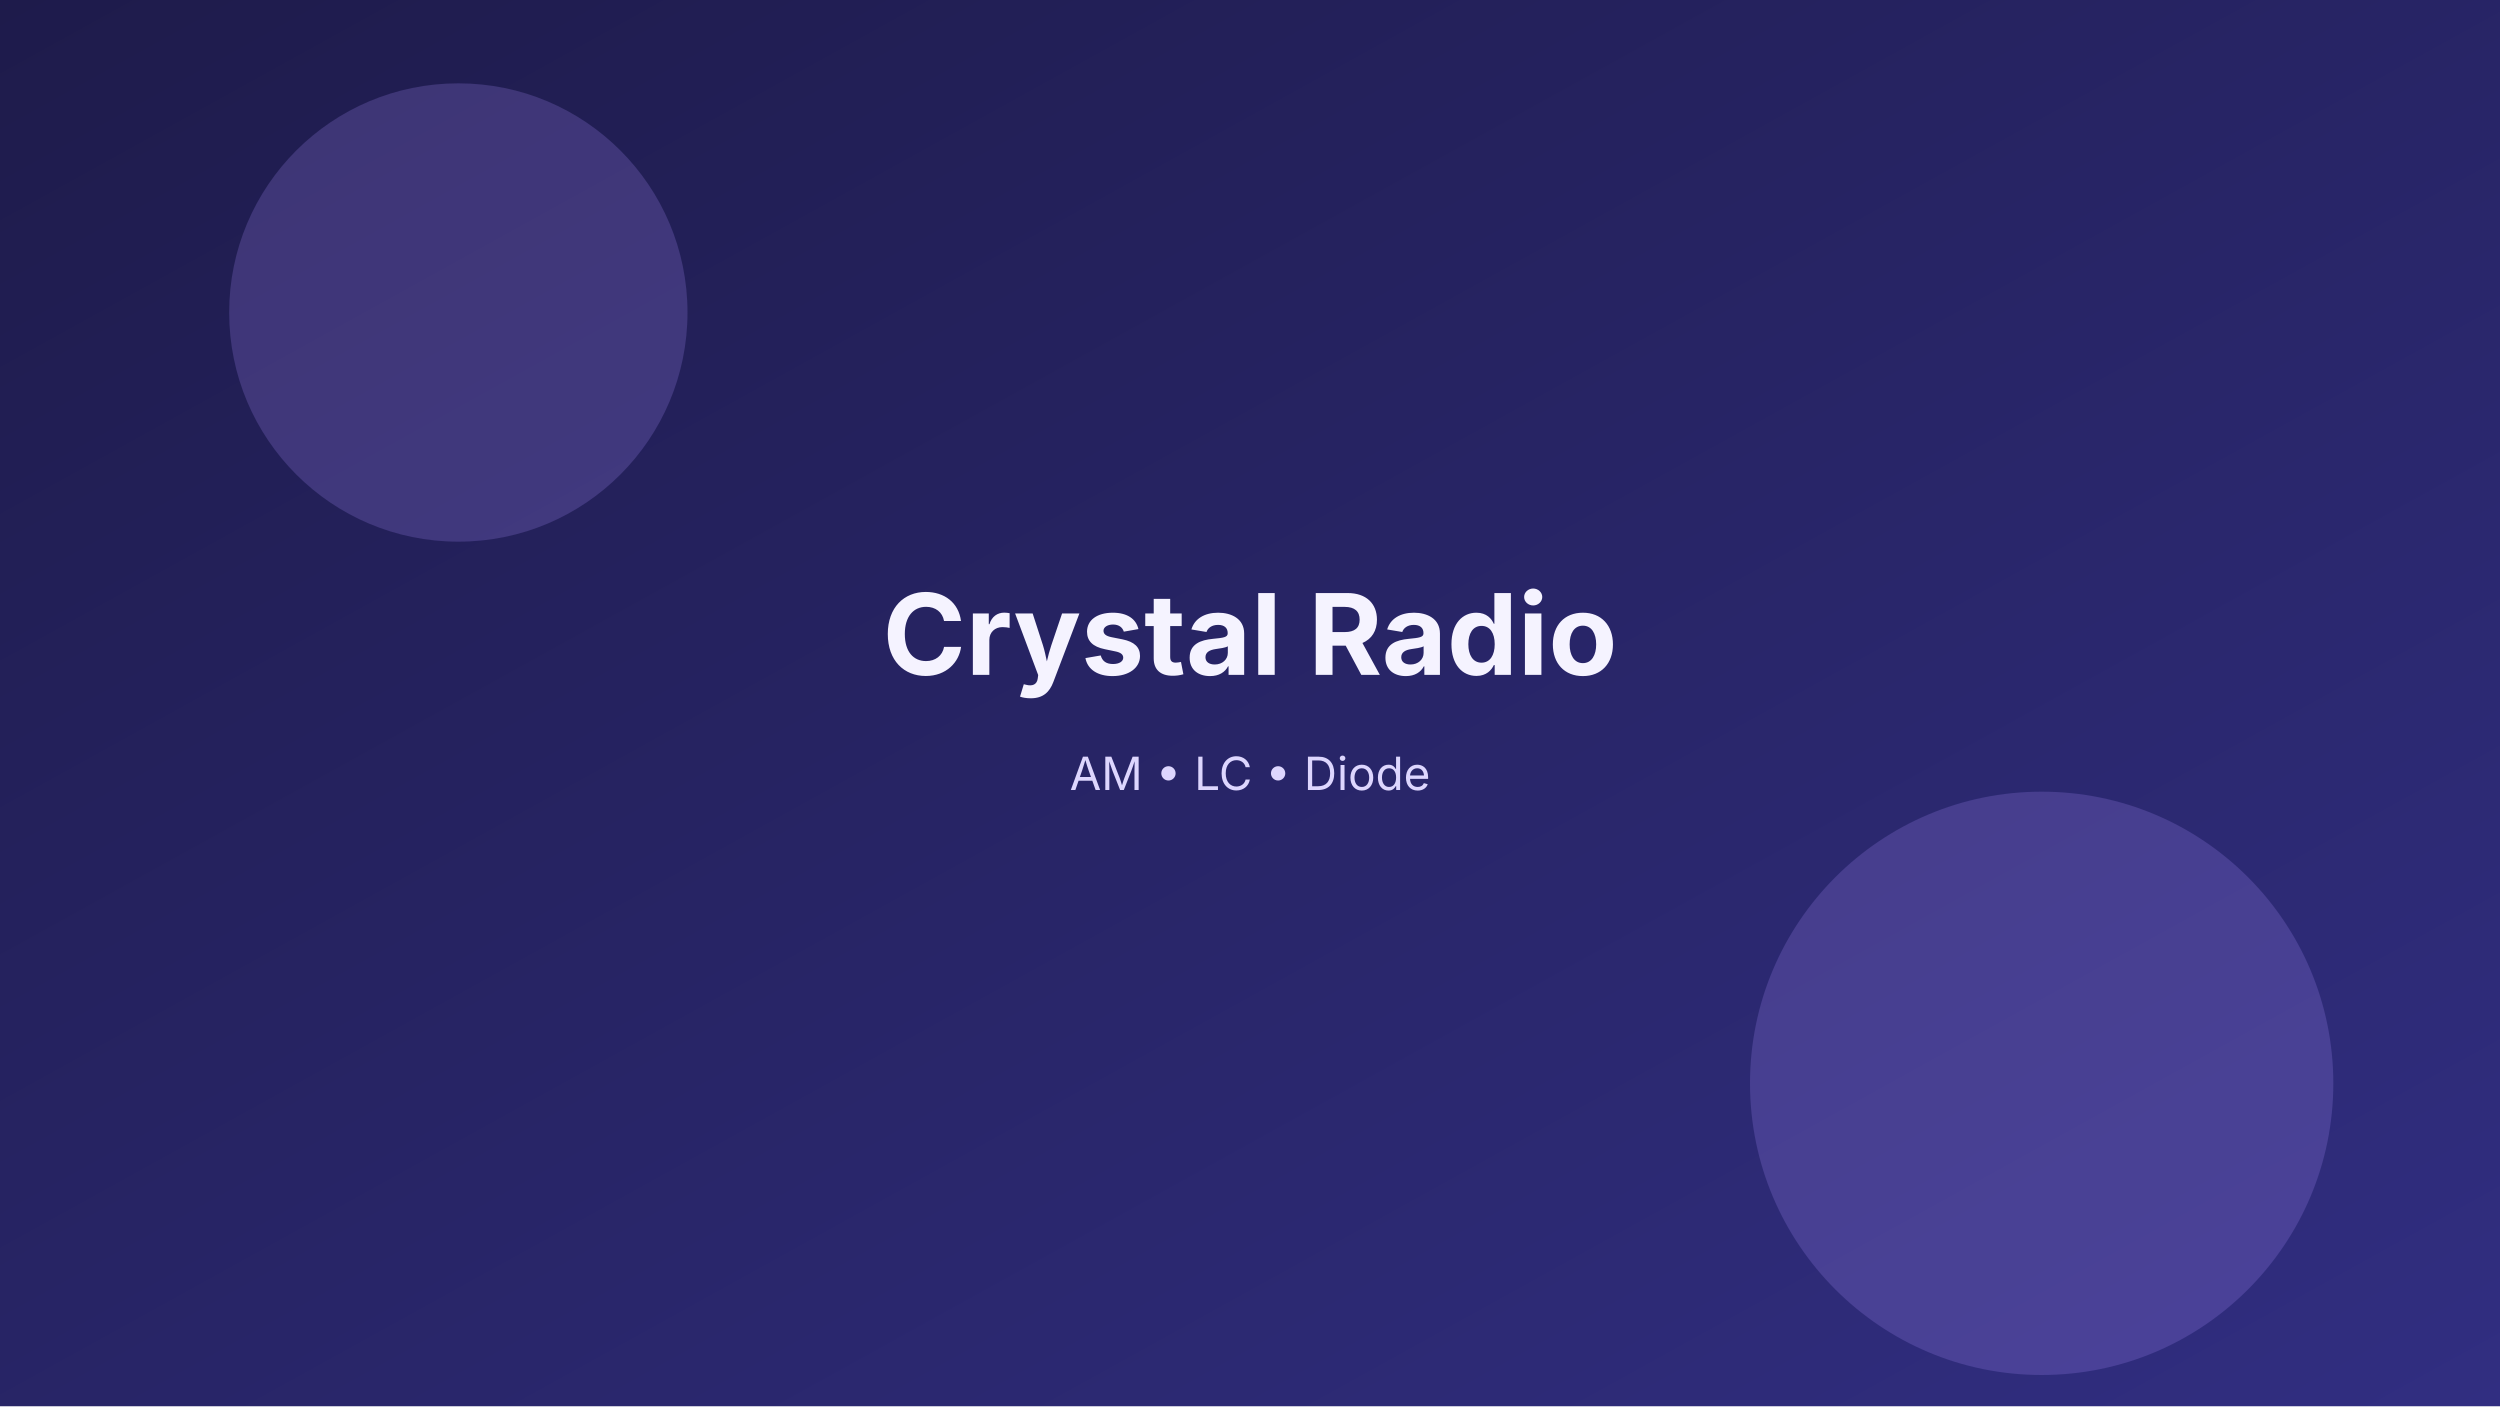
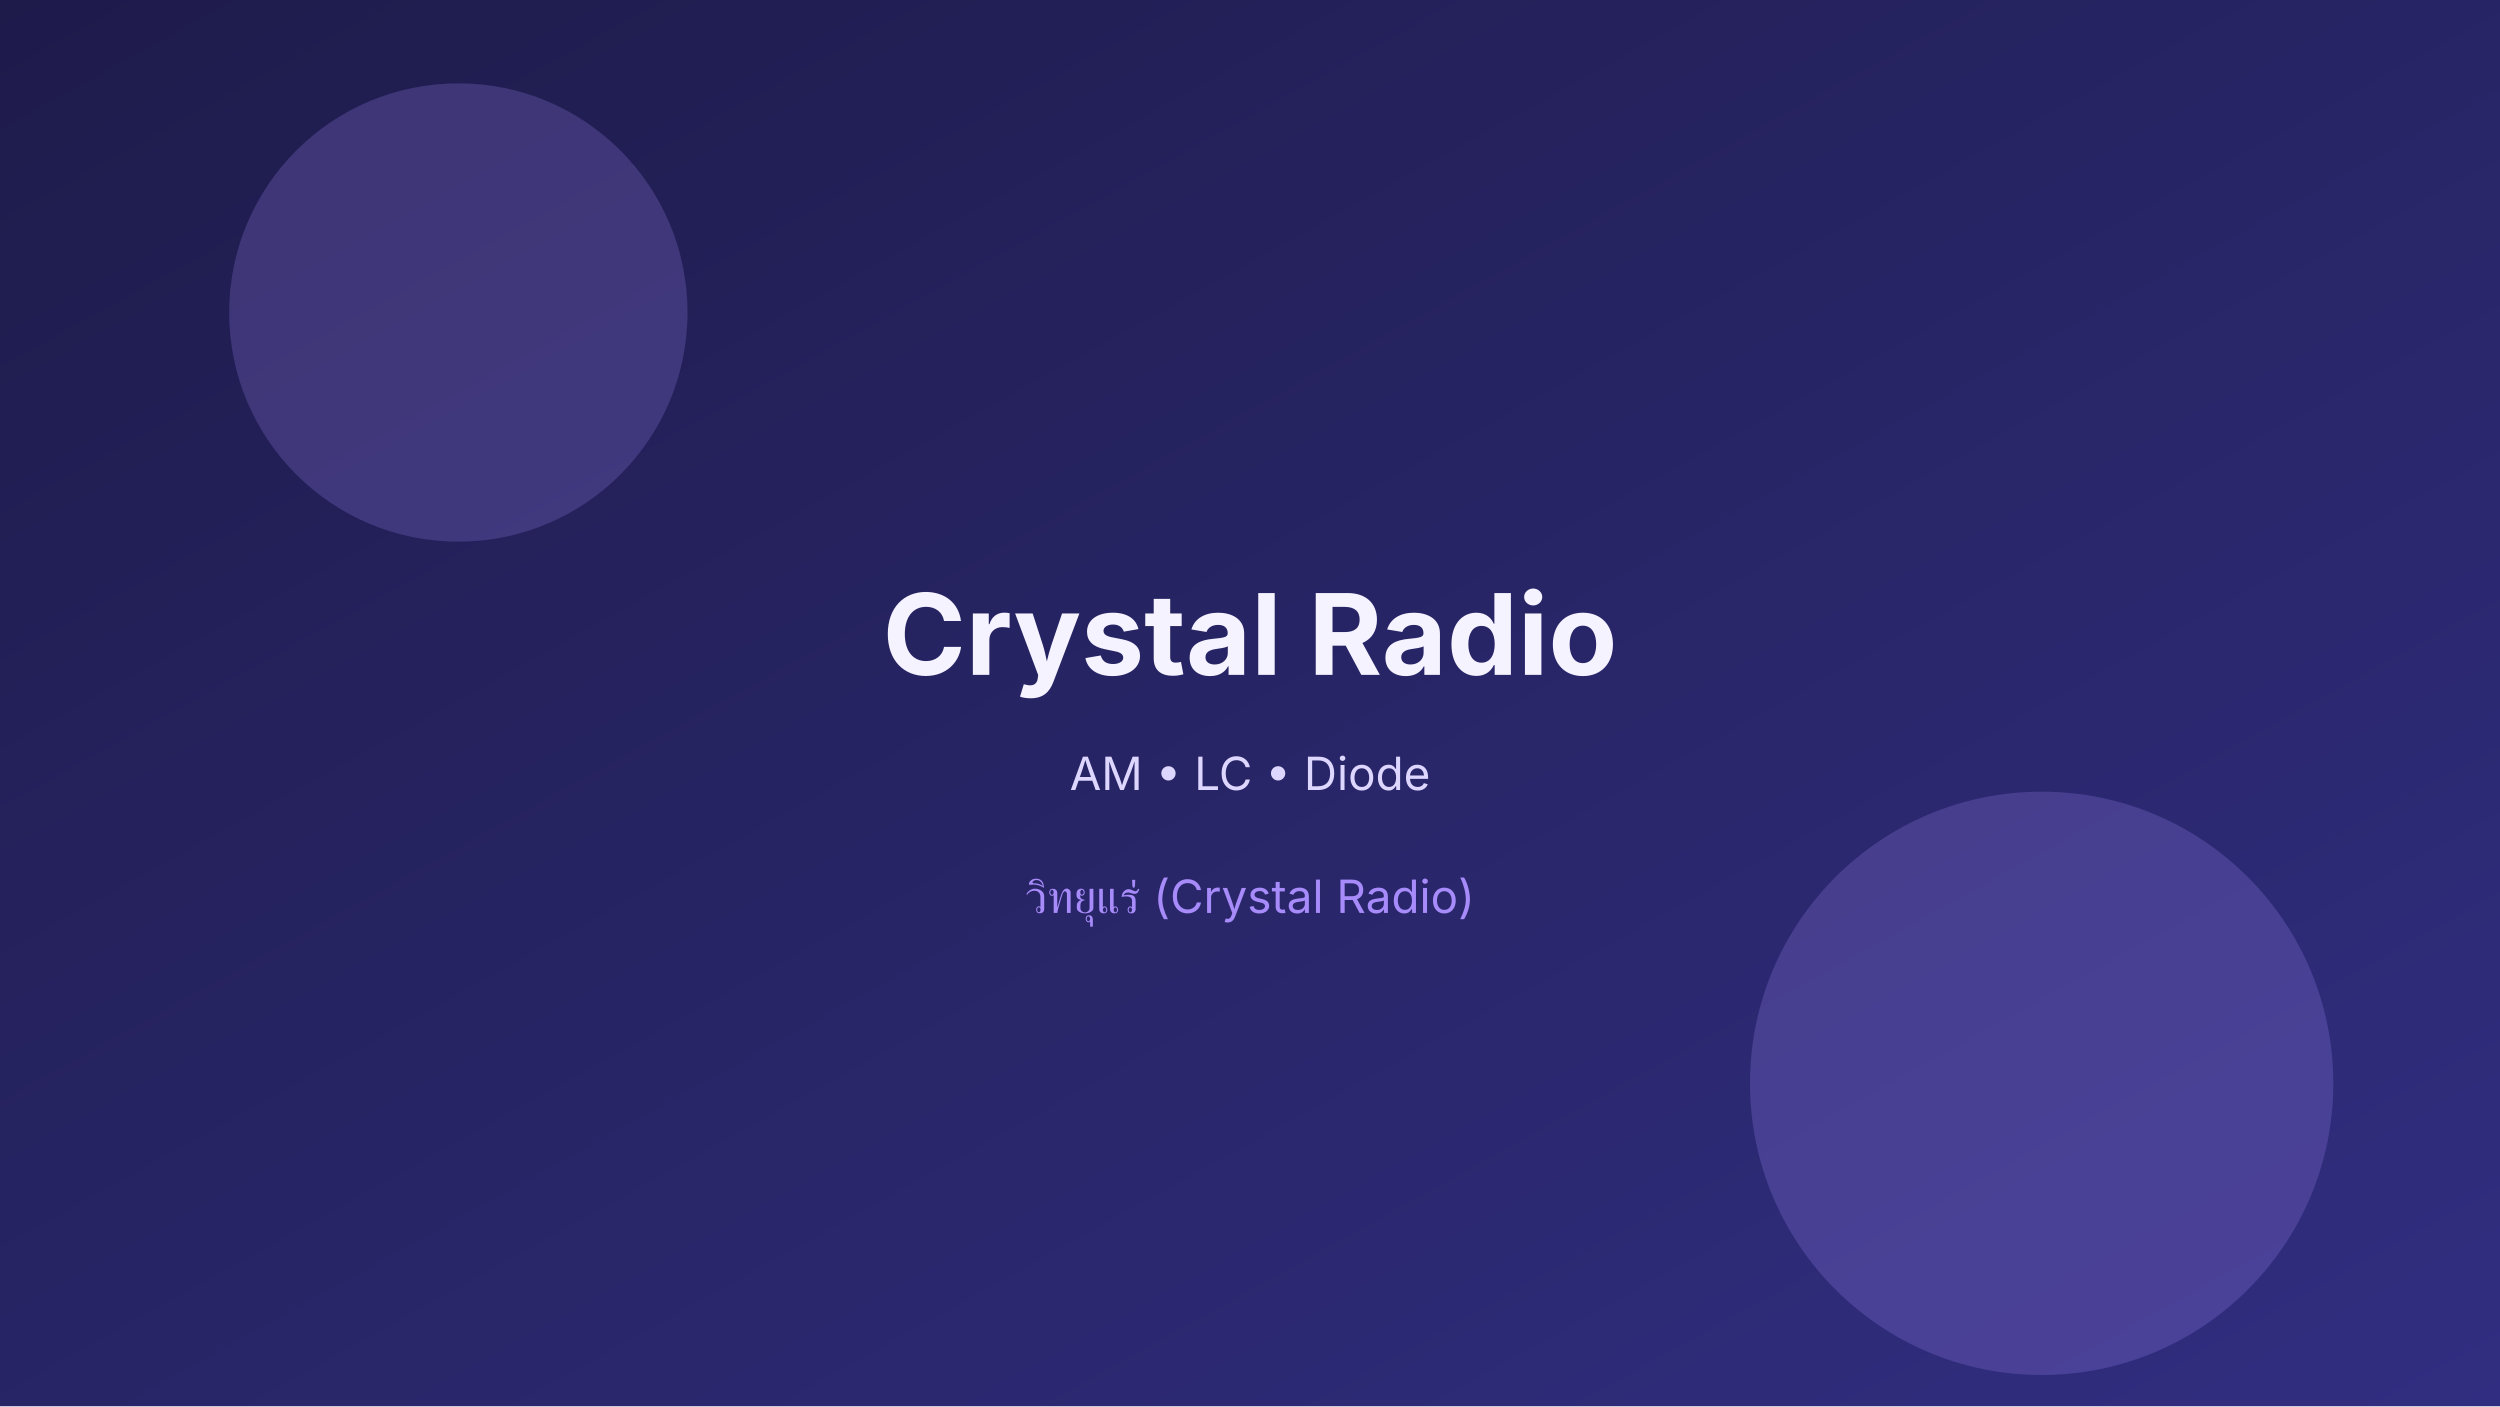
<svg xmlns="http://www.w3.org/2000/svg" width="1200" height="675" viewBox="0 0 1200 675">
  <defs>
    <linearGradient id="g13" x1="0" x2="1" y1="0" y2="1">
      <stop offset="0%" stop-color="#1e1b4b" />
      <stop offset="100%" stop-color="#312e81" />
    </linearGradient>
  </defs>
  <rect width="1200" height="675" fill="url(#g13)" />
  <g fill="#a78bfa" opacity="0.22">
    <circle cx="220" cy="150" r="110" />
    <circle cx="980" cy="520" r="140" />
  </g>
  <text x="50%" y="45%" dominant-baseline="middle" text-anchor="middle" fill="#f5f3ff" font-family="Inter, system-ui" font-size="54" font-weight="700">Crystal Radio</text>
  <text x="50%" y="55%" dominant-baseline="middle" text-anchor="middle" fill="#ddd6fe" font-family="Inter, system-ui" font-size="22">AM • LC • Diode</text>
+   <text x="50%" y="64%" dominant-baseline="middle" text-anchor="middle" fill="#a78bfa" font-family="Inter, system-ui" font-size="22">วิทยุแร่ (Crystal Radio)</text>
</svg>
